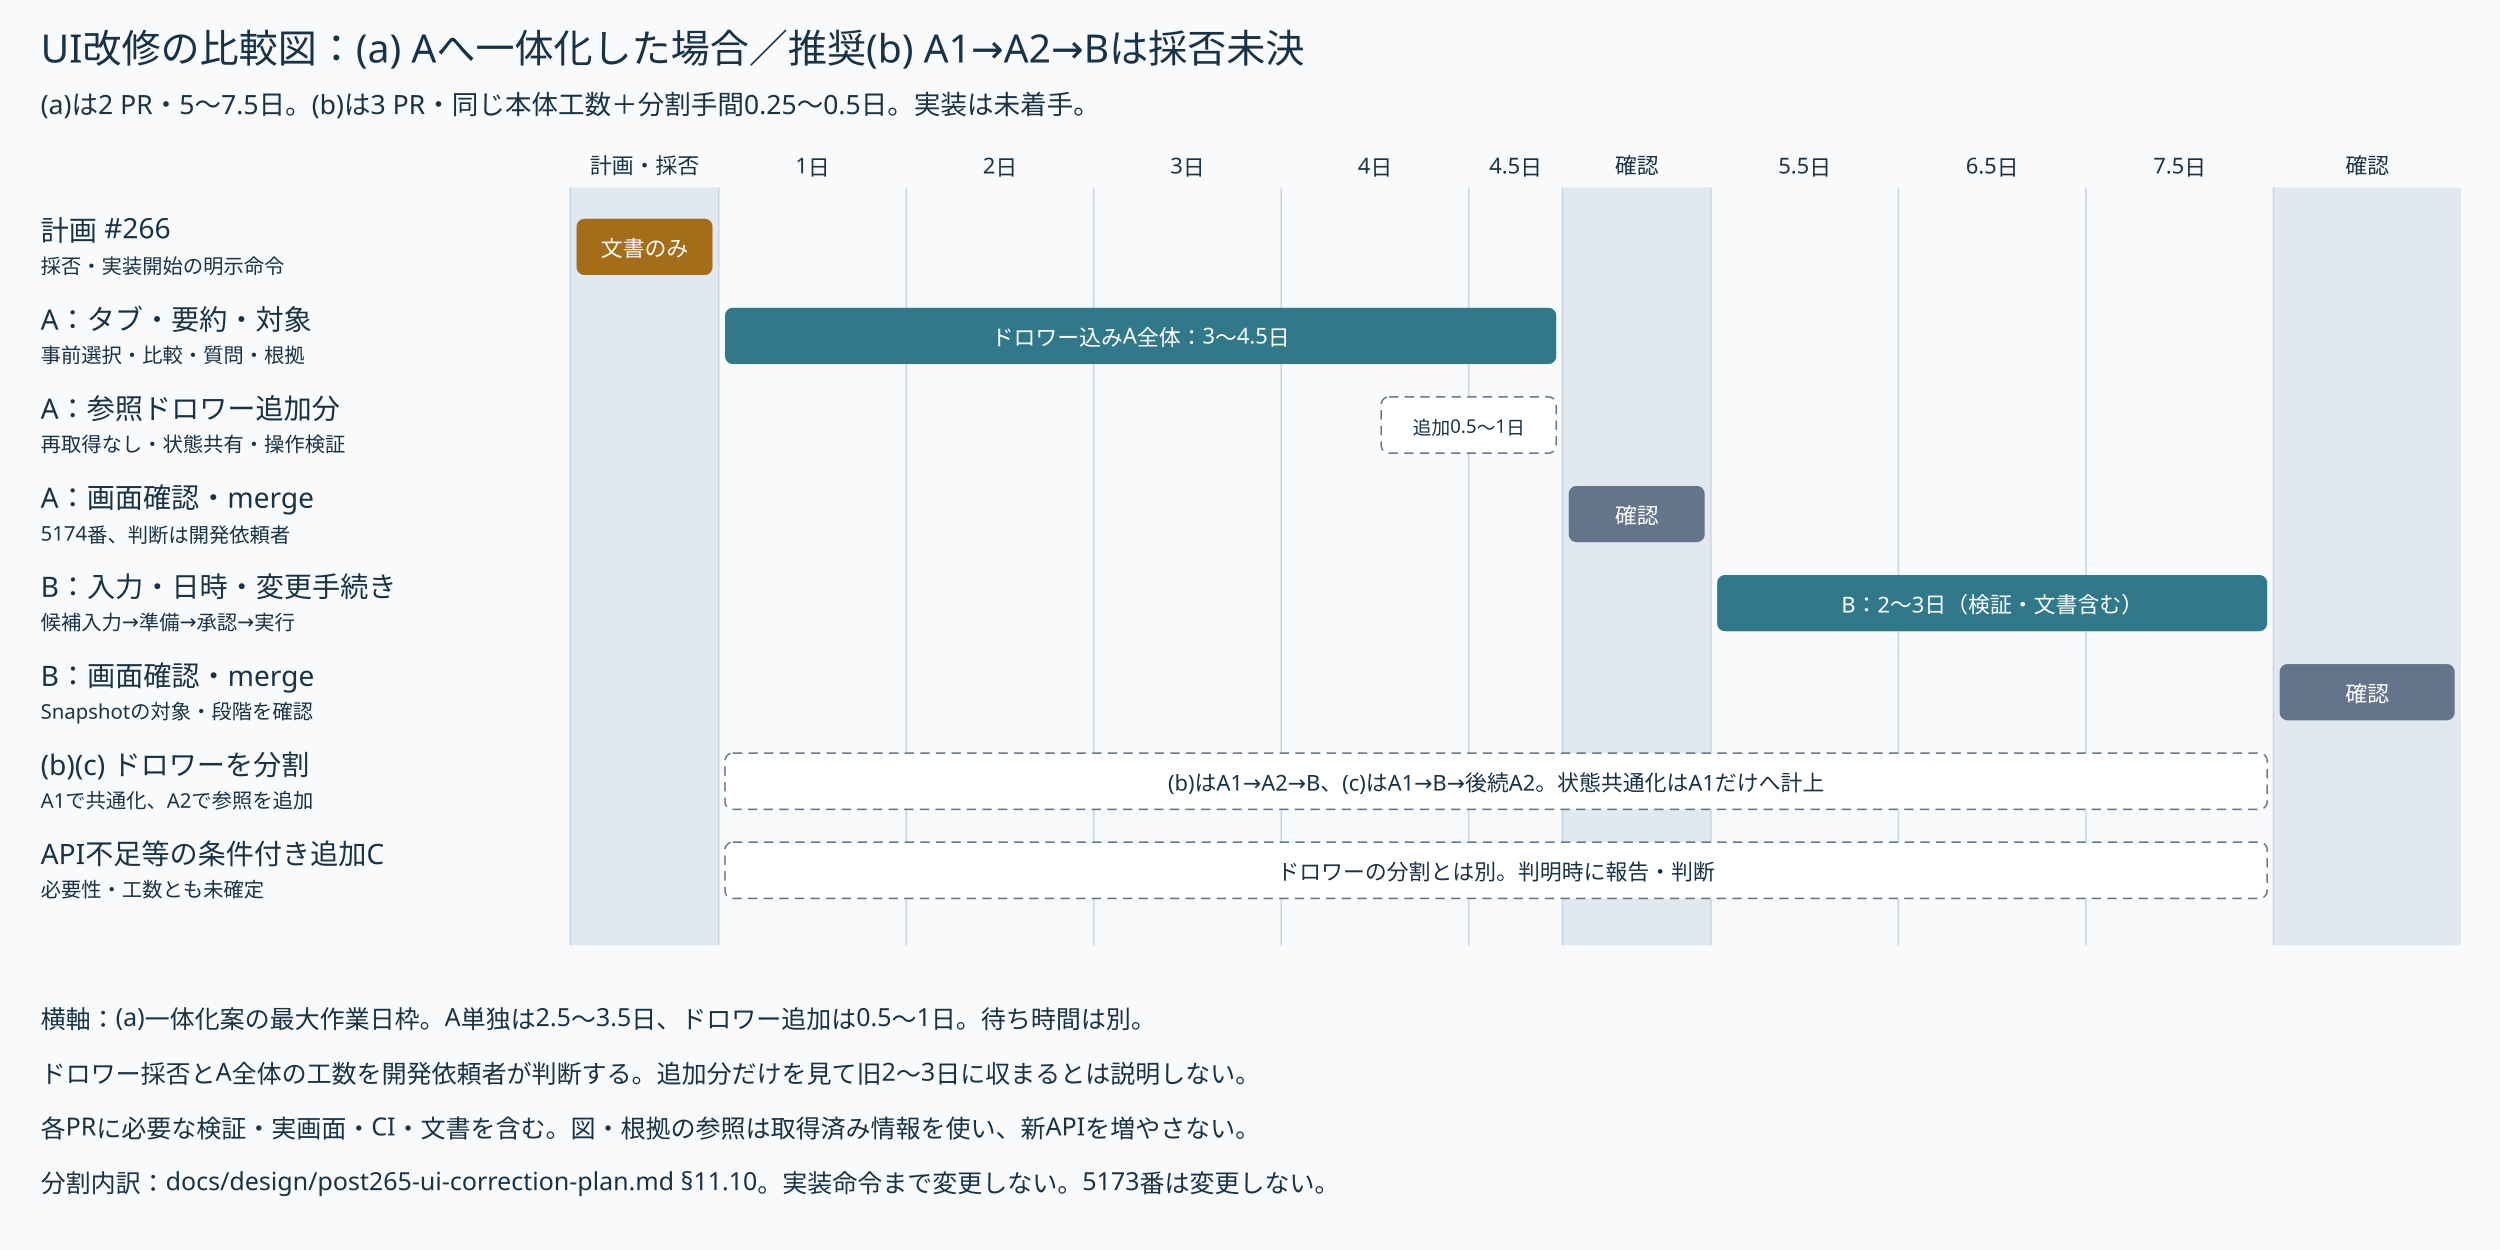
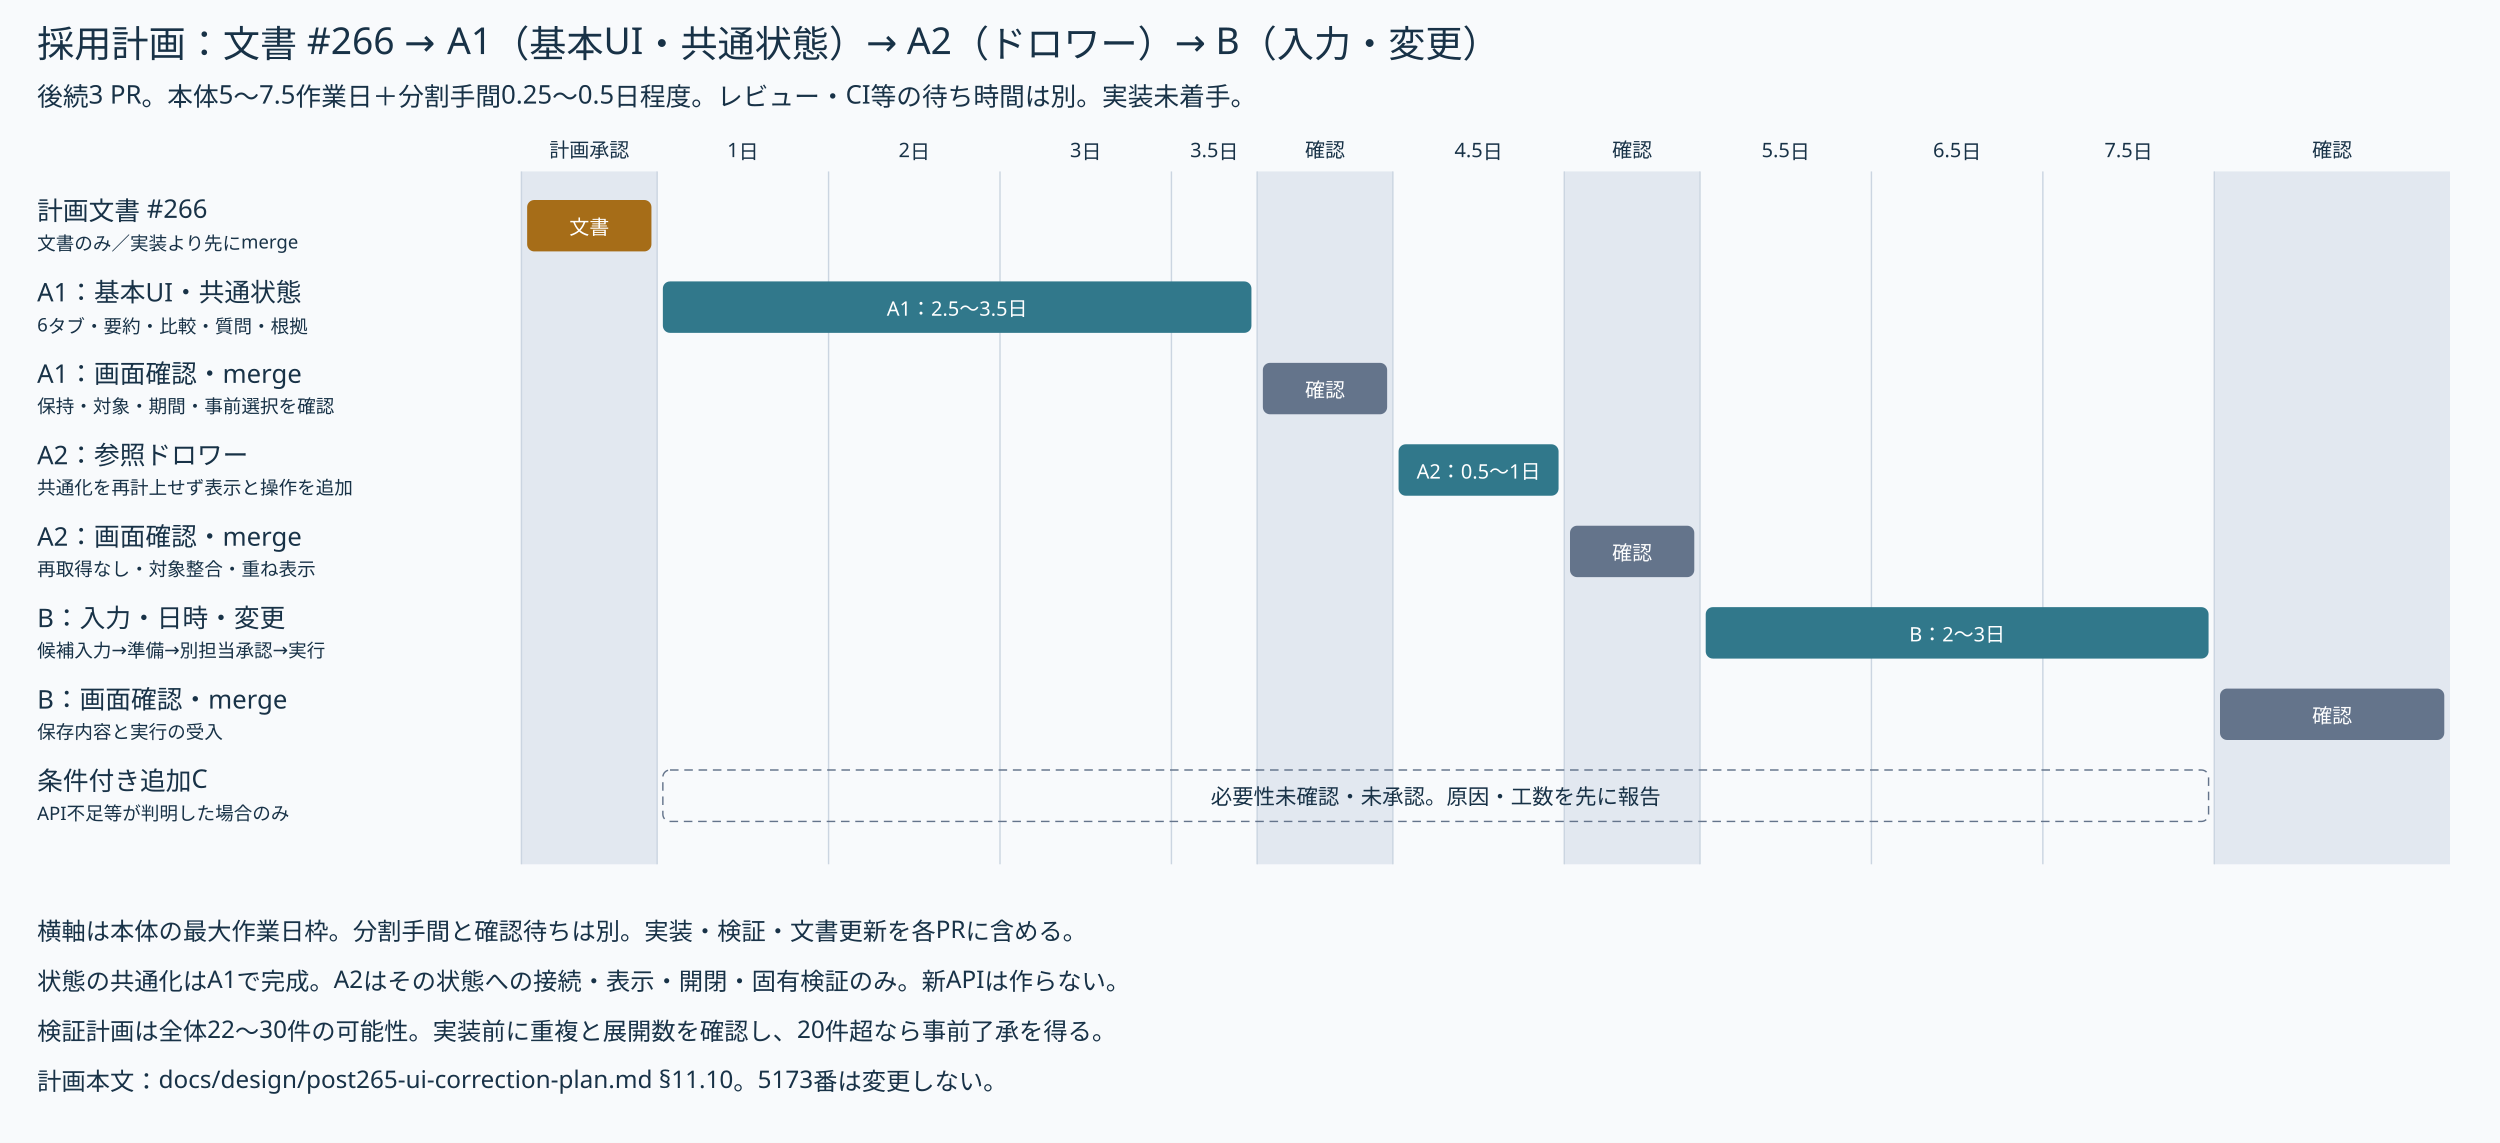
- <svg xmlns="http://www.w3.org/2000/svg" width="1600" height="800" viewBox="0 0 1600 800" role="img" aria-labelledby="title desc">
-   <rect width="1600" height="800" fill="#f8fafc" />
+ <svg xmlns="http://www.w3.org/2000/svg" width="1750" height="800" viewBox="0 0 1750 800" role="img" aria-labelledby="title desc">
+   <rect width="1750" height="800" fill="#f8fafc" />
  <g font-family="sans-serif" fill="#183247">
-     <text x="26" y="40" font-size="25">UI改修の比較図：(a) Aへ一体化した場合／推奨(b) A1→A2→Bは採否未決</text>
-     <text x="26" y="73" font-size="17">(a)は2 PR・5〜7.5日。(b)は3 PR・同じ本体工数＋分割手間0.25〜0.5日。実装は未着手。</text>
+     <text x="26" y="40" font-size="26">採用計画：文書 #266 → A1（基本UI・共通状態）→ A2（ドロワー）→ B（入力・変更）</text>
+     <text x="26" y="74" font-size="18">後続3 PR。本体5〜7.5作業日＋分割手間0.25〜0.5日程度。レビュー・CI等の待ち時間は別。実装未着手。</text>
    <rect x="365" y="120" width="95" height="485" fill="#e2e8f0" />
    <path d="M365 120V605" stroke="#cbd5e1" />
-     <text x="412.5" y="111" font-size="14" text-anchor="middle">計画・採否</text>
+     <text x="412.5" y="110" text-anchor="middle" font-size="14">計画承認</text>
    <path d="M460 120V605" stroke="#cbd5e1" />
-     <text x="520.0" y="111" font-size="14" text-anchor="middle">1日</text>
+     <text x="520.0" y="110" text-anchor="middle" font-size="14">1日</text>
    <path d="M580 120V605" stroke="#cbd5e1" />
-     <text x="640.0" y="111" font-size="14" text-anchor="middle">2日</text>
+     <text x="640.0" y="110" text-anchor="middle" font-size="14">2日</text>
    <path d="M700 120V605" stroke="#cbd5e1" />
-     <text x="760.0" y="111" font-size="14" text-anchor="middle">3日</text>
+     <text x="760.0" y="110" text-anchor="middle" font-size="14">3日</text>
    <path d="M820 120V605" stroke="#cbd5e1" />
-     <text x="880.0" y="111" font-size="14" text-anchor="middle">4日</text>
-     <path d="M940 120V605" stroke="#cbd5e1" />
-     <text x="970.0" y="111" font-size="14" text-anchor="middle">4.5日</text>
-     <rect x="1000" y="120" width="95" height="485" fill="#e2e8f0" />
-     <path d="M1000 120V605" stroke="#cbd5e1" />
-     <text x="1047.5" y="111" font-size="14" text-anchor="middle">確認</text>
+     <text x="850.0" y="110" text-anchor="middle" font-size="14">3.5日</text>
+     <rect x="880" y="120" width="95" height="485" fill="#e2e8f0" />
+     <path d="M880 120V605" stroke="#cbd5e1" />
+     <text x="927.5" y="110" text-anchor="middle" font-size="14">確認</text>
+     <path d="M975 120V605" stroke="#cbd5e1" />
+     <text x="1035.0" y="110" text-anchor="middle" font-size="14">4.5日</text>
+     <rect x="1095" y="120" width="95" height="485" fill="#e2e8f0" />
    <path d="M1095 120V605" stroke="#cbd5e1" />
-     <text x="1155.0" y="111" font-size="14" text-anchor="middle">5.5日</text>
-     <path d="M1215 120V605" stroke="#cbd5e1" />
-     <text x="1275.0" y="111" font-size="14" text-anchor="middle">6.5日</text>
-     <path d="M1335 120V605" stroke="#cbd5e1" />
-     <text x="1395.0" y="111" font-size="14" text-anchor="middle">7.5日</text>
-     <rect x="1455" y="120" width="120" height="485" fill="#e2e8f0" />
-     <path d="M1455 120V605" stroke="#cbd5e1" />
-     <text x="1515.0" y="111" font-size="14" text-anchor="middle">確認</text>
-     <text x="26" y="154" font-size="18">計画 #266</text>
-     <text x="26" y="175" font-size="13">採否・実装開始の明示命令</text>
+     <text x="1142.5" y="110" text-anchor="middle" font-size="14">確認</text>
+     <path d="M1190 120V605" stroke="#cbd5e1" />
+     <text x="1250.0" y="110" text-anchor="middle" font-size="14">5.5日</text>
+     <path d="M1310 120V605" stroke="#cbd5e1" />
+     <text x="1370.0" y="110" text-anchor="middle" font-size="14">6.5日</text>
+     <path d="M1430 120V605" stroke="#cbd5e1" />
+     <text x="1490.0" y="110" text-anchor="middle" font-size="14">7.5日</text>
+     <rect x="1550" y="120" width="165" height="485" fill="#e2e8f0" />
+     <path d="M1550 120V605" stroke="#cbd5e1" />
+     <text x="1632.5" y="110" text-anchor="middle" font-size="14">確認</text>
+     <text x="26" y="154" font-size="18">計画文書 #266</text>
+     <text x="26" y="175" font-size="13">文書のみ／実装より先にmerge</text>
    <rect x="369" y="140" width="87" height="36" rx="5" fill="#a66d18" />
-     <text x="412.5" y="164" text-anchor="middle" font-size="14" fill="white">文書のみ</text>
-     <text x="26" y="211" font-size="18">A：タブ・要約・対象</text>
-     <text x="26" y="232" font-size="13">事前選択・比較・質問・根拠</text>
-     <rect x="464" y="197" width="532" height="36" rx="5" fill="#31788b" />
-     <text x="730.0" y="221" text-anchor="middle" font-size="14" fill="white">ドロワー込みA全体：3〜4.5日</text>
-     <text x="26" y="268" font-size="18">A：参照ドロワー追加分</text>
-     <text x="26" y="289" font-size="13">再取得なし・状態共有・操作検証</text>
-     <rect x="884" y="254" width="112" height="36" rx="5" fill="white" stroke="#64748b" stroke-dasharray="6 4" />
-     <text x="940.0" y="278" text-anchor="middle" font-size="12">追加0.5〜1日</text>
-     <text x="26" y="325" font-size="18">A：画面確認・merge</text>
-     <text x="26" y="346" font-size="13">5174番、判断は開発依頼者</text>
-     <rect x="1004" y="311" width="87" height="36" rx="5" fill="#64748b" />
-     <text x="1047.5" y="335" text-anchor="middle" font-size="14" fill="white">確認</text>
-     <text x="26" y="382" font-size="18">B：入力・日時・変更手続き</text>
-     <text x="26" y="403" font-size="13">候補入力→準備→承認→実行</text>
-     <rect x="1099" y="368" width="352" height="36" rx="5" fill="#31788b" />
-     <text x="1275.0" y="392" text-anchor="middle" font-size="14" fill="white">B：2〜3日（検証・文書含む）</text>
-     <text x="26" y="439" font-size="18">B：画面確認・merge</text>
-     <text x="26" y="460" font-size="13">Snapshotの対象・段階を確認</text>
-     <rect x="1459" y="425" width="112" height="36" rx="5" fill="#64748b" />
-     <text x="1515.0" y="449" text-anchor="middle" font-size="14" fill="white">確認</text>
-     <text x="26" y="496" font-size="18">(b)(c) ドロワーを分割</text>
-     <text x="26" y="517" font-size="13">A1で共通化、A2で参照を追加</text>
-     <rect x="464" y="482" width="987" height="36" rx="5" fill="white" stroke="#64748b" stroke-dasharray="6 4" />
-     <text x="957.5" y="506" text-anchor="middle" font-size="14">(b)はA1→A2→B、(c)はA1→B→後続A2。状態共通化はA1だけへ計上</text>
-     <text x="26" y="553" font-size="18">API不足等の条件付き追加C</text>
-     <text x="26" y="574" font-size="13">必要性・工数とも未確定</text>
-     <rect x="464" y="539" width="987" height="36" rx="5" fill="white" stroke="#64748b" stroke-dasharray="6 4" />
-     <text x="957.5" y="563" text-anchor="middle" font-size="14">ドロワーの分割とは別。判明時に報告・判断</text>
-     <text x="26" y="658" font-size="16">横軸：(a)一体化案の最大作業日枠。A単独は2.5〜3.5日、ドロワー追加は0.5〜1日。待ち時間は別。</text>
-     <text x="26" y="693" font-size="16">ドロワー採否とA全体の工数を開発依頼者が判断する。追加分だけを見て旧2〜3日に収まるとは説明しない。</text>
-     <text x="26" y="728" font-size="16">各PRに必要な検証・実画面・CI・文書を含む。図・根拠の参照は取得済み情報を使い、新APIを増やさない。</text>
-     <text x="26" y="763" font-size="16">分割内訳：docs/design/post265-ui-correction-plan.md §11.10。実装命令まで変更しない。5173番は変更しない。</text>
+     <text x="412.5" y="164" text-anchor="middle" font-size="14" fill="white">文書</text>
+     <text x="26" y="211" font-size="18">A1：基本UI・共通状態</text>
+     <text x="26" y="232" font-size="13">6タブ・要約・比較・質問・根拠</text>
+     <rect x="464" y="197" width="412" height="36" rx="5" fill="#31788b" />
+     <text x="670.0" y="221" text-anchor="middle" font-size="14" fill="white">A1：2.5〜3.5日</text>
+     <text x="26" y="268" font-size="18">A1：画面確認・merge</text>
+     <text x="26" y="289" font-size="13">保持・対象・期間・事前選択を確認</text>
+     <rect x="884" y="254" width="87" height="36" rx="5" fill="#64748b" />
+     <text x="927.5" y="278" text-anchor="middle" font-size="14" fill="white">確認</text>
+     <text x="26" y="325" font-size="18">A2：参照ドロワー</text>
+     <text x="26" y="346" font-size="13">共通化を再計上せず表示と操作を追加</text>
+     <rect x="979" y="311" width="112" height="36" rx="5" fill="#31788b" />
+     <text x="1035.0" y="335" text-anchor="middle" font-size="14" fill="white">A2：0.5〜1日</text>
+     <text x="26" y="382" font-size="18">A2：画面確認・merge</text>
+     <text x="26" y="403" font-size="13">再取得なし・対象整合・重ね表示</text>
+     <rect x="1099" y="368" width="87" height="36" rx="5" fill="#64748b" />
+     <text x="1142.5" y="392" text-anchor="middle" font-size="14" fill="white">確認</text>
+     <text x="26" y="439" font-size="18">B：入力・日時・変更</text>
+     <text x="26" y="460" font-size="13">候補入力→準備→別担当承認→実行</text>
+     <rect x="1194" y="425" width="352" height="36" rx="5" fill="#31788b" />
+     <text x="1370.0" y="449" text-anchor="middle" font-size="14" fill="white">B：2〜3日</text>
+     <text x="26" y="496" font-size="18">B：画面確認・merge</text>
+     <text x="26" y="517" font-size="13">保存内容と実行の受入</text>
+     <rect x="1554" y="482" width="157" height="36" rx="5" fill="#64748b" />
+     <text x="1632.5" y="506" text-anchor="middle" font-size="14" fill="white">確認</text>
+     <text x="26" y="553" font-size="18">条件付き追加C</text>
+     <text x="26" y="574" font-size="13">API不足等が判明した場合のみ</text>
+     <rect x="464" y="539" width="1082" height="36" rx="5" fill="none" stroke="#64748b" stroke-dasharray="6 4" />
+     <text x="1005.0" y="563" text-anchor="middle" font-size="15">必要性未確認・未承認。原因・工数を先に報告</text>
+     <text x="26" y="658" font-size="17">横軸は本体の最大作業日枠。分割手間と確認待ちは別。実装・検証・文書更新を各PRに含める。</text>
+     <text x="26" y="693" font-size="17">状態の共通化はA1で完成。A2はその状態への接続・表示・開閉・固有検証のみ。新APIは作らない。</text>
+     <text x="26" y="728" font-size="17">検証計画は全体22〜30件の可能性。実装前に重複と展開数を確認し、20件超なら事前了承を得る。</text>
+     <text x="26" y="763" font-size="17">計画本文：docs/design/post265-ui-correction-plan.md §11.10。5173番は変更しない。</text>
  </g>
</svg>
